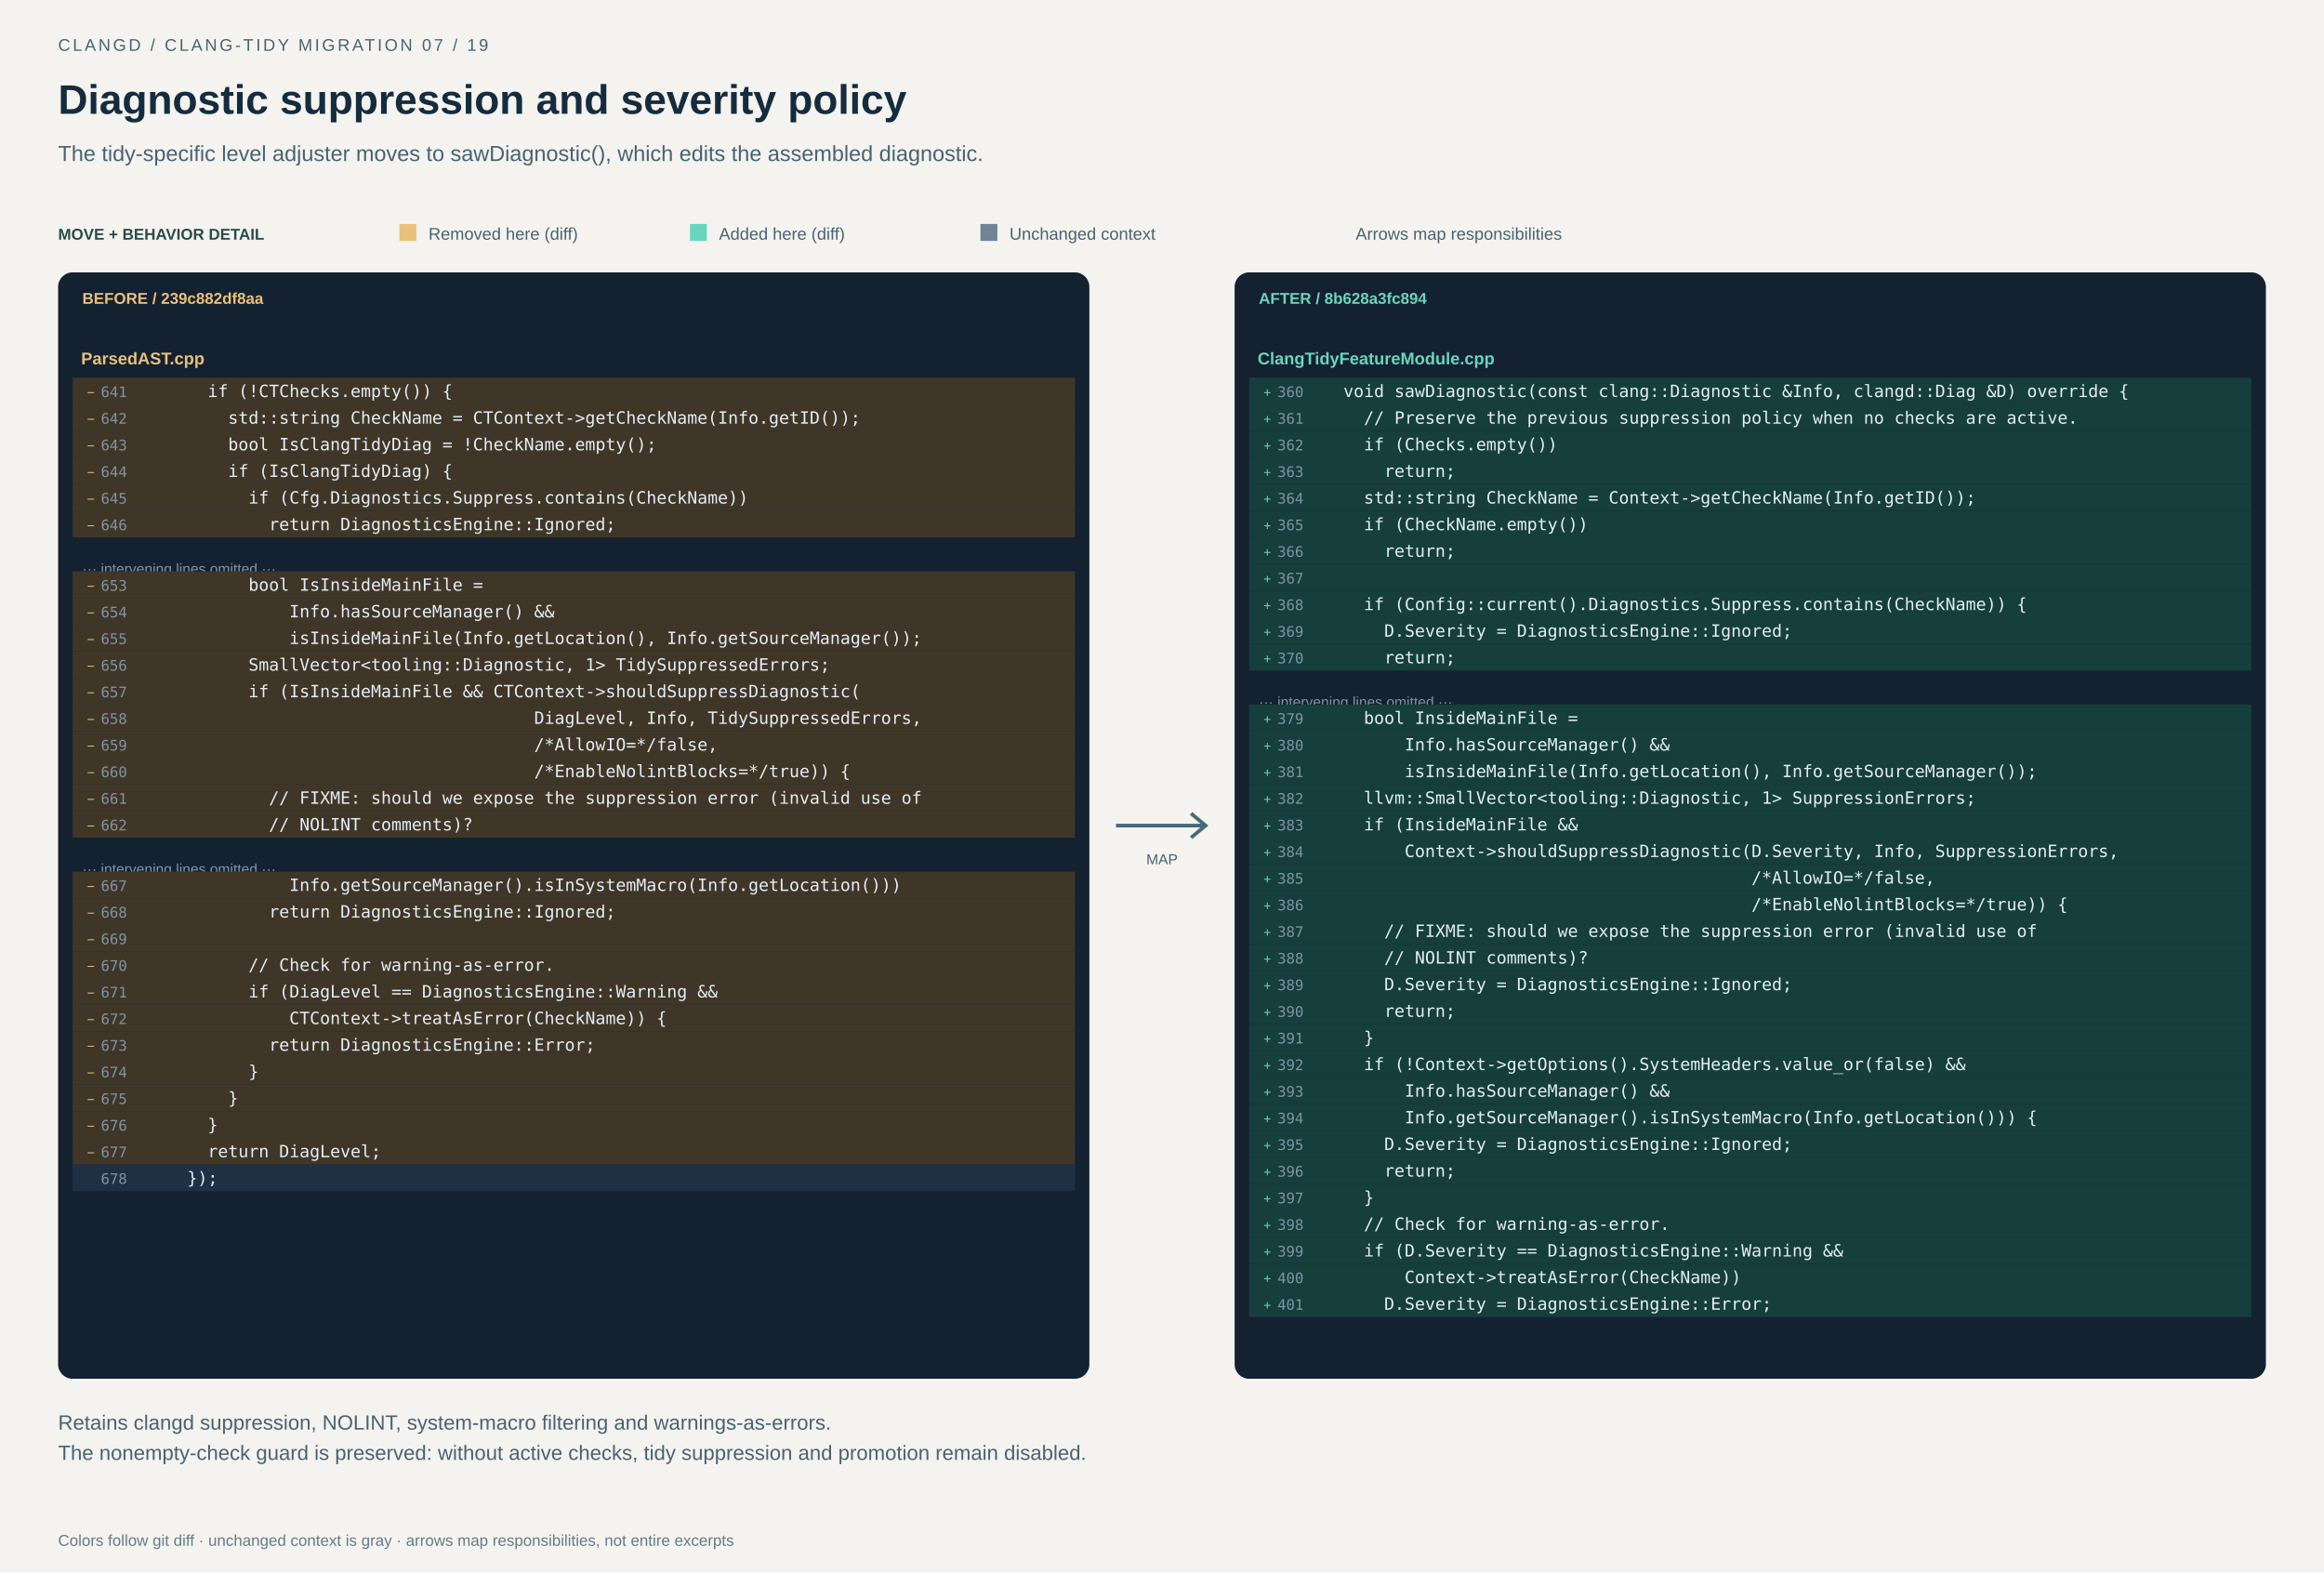
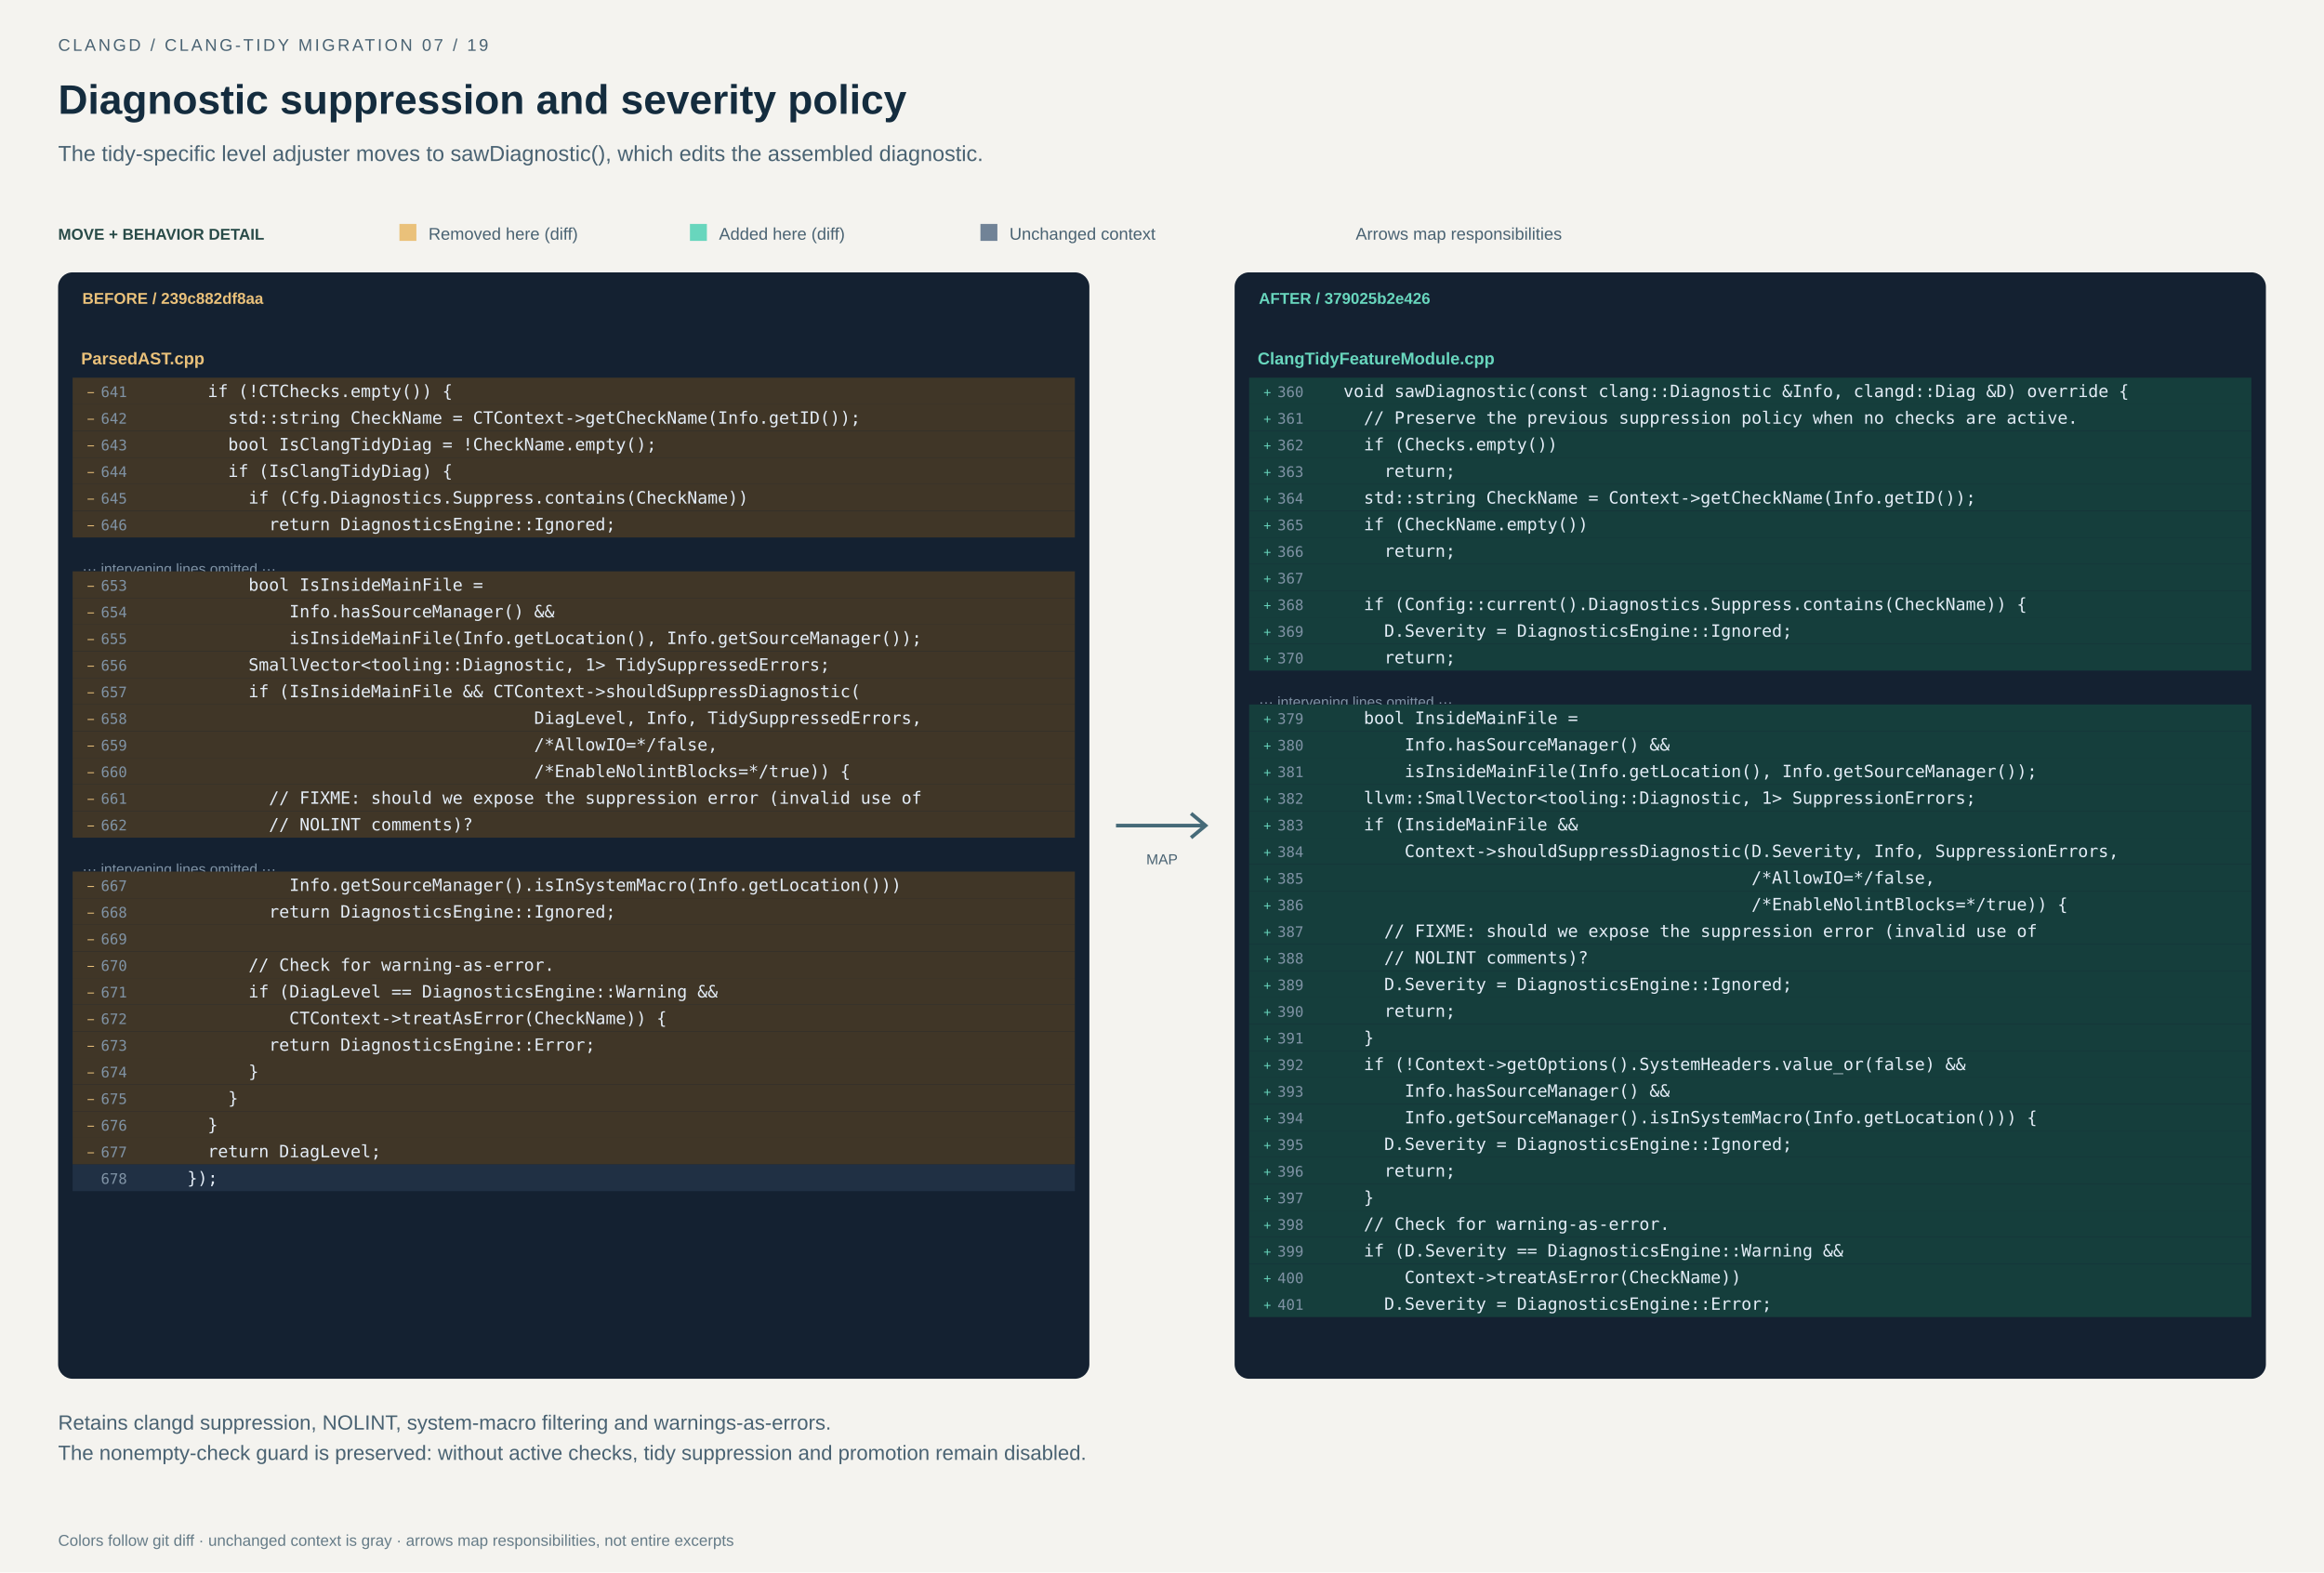
<svg xmlns="http://www.w3.org/2000/svg" width="1920" height="1299" viewBox="0 0 1920 1299">
  <rect width="1920" height="1299" fill="#f4f3ef" />
  <text x="48" y="42" font-family="Arial,Helvetica,sans-serif" font-size="16" fill="#496272" letter-spacing="2" style="font-size:14px">CLANGD / CLANG-TIDY MIGRATION     07 / 19</text>
  <text x="48" y="94" font-family="Arial,Helvetica,sans-serif" font-size="16" fill="#496272" font-weight="700" style="fill:#142c3e;font-size:34px">Diagnostic suppression and severity policy</text>
  <text x="48" y="133" font-family="Arial,Helvetica,sans-serif" font-size="16" fill="#496272" style="font-size:18px">The tidy-specific level adjuster moves to sawDiagnostic(), which edits the assembled diagnostic.</text>
  <text x="48" y="198" font-family="Arial,Helvetica,sans-serif" font-size="16" fill="#496272" font-weight="700" style="fill:#294b48;font-size:13px">MOVE + BEHAVIOR DETAIL</text>
  <rect x="330" y="185" width="14" height="14" fill="#eac17a" />
  <text x="354" y="198" font-family="Arial,Helvetica,sans-serif" font-size="16" fill="#496272" style="font-size:14px">Removed here (diff)</text>
  <rect x="570" y="185" width="14" height="14" fill="#68d6bd" />
  <text x="594" y="198" font-family="Arial,Helvetica,sans-serif" font-size="16" fill="#496272" style="font-size:14px">Added here (diff)</text>
  <rect x="810" y="185" width="14" height="14" fill="#718397" />
  <text x="834" y="198" font-family="Arial,Helvetica,sans-serif" font-size="16" fill="#496272" style="font-size:14px">Unchanged context</text>
  <text x="1120" y="198" font-family="Arial,Helvetica,sans-serif" font-size="16" fill="#496272" style="font-size:14px">Arrows map responsibilities</text>
  <rect x="48" y="225" width="852" height="914" rx="12" fill="#142131" />
  <text x="68" y="251" font-family="Arial,Helvetica,sans-serif" font-size="16" fill="#496272" style="fill:#eac17a;font-size:13px" font-weight="700">BEFORE / 239c882df8aa</text>
  <a href="https://github.com/ArcsinX/llvm-project/blob/239c882df8aa5e256256843090984ee90b43e835/clang-tools-extra/clangd/ParsedAST.cpp#L641">
    <text x="67" y="301" font-family="Arial,Helvetica,sans-serif" font-size="16" fill="#496272" font-weight="600" style="fill:#eac17a;font-size:14px">ParsedAST.cpp</text>
  </a>
  <rect x="60" y="312" width="828" height="22" fill="#403627" />
  <text x="75" y="328" font-family="Arial,Helvetica,sans-serif" font-size="11" fill="#eac17a" text-anchor="middle">−</text>
  <text x="105" y="328" text-anchor="end" font-family="Menlo,Consolas,monospace" font-size="12" fill="#8093a5">641</text>
  <text x="121" y="328" xml:space="preserve" font-family="Menlo,Consolas,monospace" font-size="14" fill="#e4edf7">      if (!CTChecks.empty()) {</text>
  <rect x="60" y="334" width="828" height="22" fill="#403627" />
  <text x="75" y="350" font-family="Arial,Helvetica,sans-serif" font-size="11" fill="#eac17a" text-anchor="middle">−</text>
  <text x="105" y="350" text-anchor="end" font-family="Menlo,Consolas,monospace" font-size="12" fill="#8093a5">642</text>
  <text x="121" y="350" xml:space="preserve" font-family="Menlo,Consolas,monospace" font-size="14" fill="#e4edf7">        std::string CheckName = CTContext-&gt;getCheckName(Info.getID());</text>
  <rect x="60" y="356" width="828" height="22" fill="#403627" />
  <text x="75" y="372" font-family="Arial,Helvetica,sans-serif" font-size="11" fill="#eac17a" text-anchor="middle">−</text>
  <text x="105" y="372" text-anchor="end" font-family="Menlo,Consolas,monospace" font-size="12" fill="#8093a5">643</text>
  <text x="121" y="372" xml:space="preserve" font-family="Menlo,Consolas,monospace" font-size="14" fill="#e4edf7">        bool IsClangTidyDiag = !CheckName.empty();</text>
  <rect x="60" y="378" width="828" height="22" fill="#403627" />
  <text x="75" y="394" font-family="Arial,Helvetica,sans-serif" font-size="11" fill="#eac17a" text-anchor="middle">−</text>
  <text x="105" y="394" text-anchor="end" font-family="Menlo,Consolas,monospace" font-size="12" fill="#8093a5">644</text>
  <text x="121" y="394" xml:space="preserve" font-family="Menlo,Consolas,monospace" font-size="14" fill="#e4edf7">        if (IsClangTidyDiag) {</text>
  <rect x="60" y="400" width="828" height="22" fill="#403627" />
  <text x="75" y="416" font-family="Arial,Helvetica,sans-serif" font-size="11" fill="#eac17a" text-anchor="middle">−</text>
  <text x="105" y="416" text-anchor="end" font-family="Menlo,Consolas,monospace" font-size="12" fill="#8093a5">645</text>
  <text x="121" y="416" xml:space="preserve" font-family="Menlo,Consolas,monospace" font-size="14" fill="#e4edf7">          if (Cfg.Diagnostics.Suppress.contains(CheckName))</text>
  <rect x="60" y="422" width="828" height="22" fill="#403627" />
  <text x="75" y="438" font-family="Arial,Helvetica,sans-serif" font-size="11" fill="#eac17a" text-anchor="middle">−</text>
  <text x="105" y="438" text-anchor="end" font-family="Menlo,Consolas,monospace" font-size="12" fill="#8093a5">646</text>
  <text x="121" y="438" xml:space="preserve" font-family="Menlo,Consolas,monospace" font-size="14" fill="#e4edf7">            return DiagnosticsEngine::Ignored;</text>
  <text x="68" y="474" font-family="Arial,Helvetica,sans-serif" font-size="16" fill="#496272" style="fill:#8093a5;font-size:12px">··· intervening lines omitted ···</text>
  <rect x="60" y="472" width="828" height="22" fill="#403627" />
  <text x="75" y="488" font-family="Arial,Helvetica,sans-serif" font-size="11" fill="#eac17a" text-anchor="middle">−</text>
  <text x="105" y="488" text-anchor="end" font-family="Menlo,Consolas,monospace" font-size="12" fill="#8093a5">653</text>
  <text x="121" y="488" xml:space="preserve" font-family="Menlo,Consolas,monospace" font-size="14" fill="#e4edf7">          bool IsInsideMainFile =</text>
  <rect x="60" y="494" width="828" height="22" fill="#403627" />
  <text x="75" y="510" font-family="Arial,Helvetica,sans-serif" font-size="11" fill="#eac17a" text-anchor="middle">−</text>
  <text x="105" y="510" text-anchor="end" font-family="Menlo,Consolas,monospace" font-size="12" fill="#8093a5">654</text>
  <text x="121" y="510" xml:space="preserve" font-family="Menlo,Consolas,monospace" font-size="14" fill="#e4edf7">              Info.hasSourceManager() &amp;&amp;</text>
  <rect x="60" y="516" width="828" height="22" fill="#403627" />
  <text x="75" y="532" font-family="Arial,Helvetica,sans-serif" font-size="11" fill="#eac17a" text-anchor="middle">−</text>
  <text x="105" y="532" text-anchor="end" font-family="Menlo,Consolas,monospace" font-size="12" fill="#8093a5">655</text>
  <text x="121" y="532" xml:space="preserve" font-family="Menlo,Consolas,monospace" font-size="14" fill="#e4edf7">              isInsideMainFile(Info.getLocation(), Info.getSourceManager());</text>
  <rect x="60" y="538" width="828" height="22" fill="#403627" />
  <text x="75" y="554" font-family="Arial,Helvetica,sans-serif" font-size="11" fill="#eac17a" text-anchor="middle">−</text>
  <text x="105" y="554" text-anchor="end" font-family="Menlo,Consolas,monospace" font-size="12" fill="#8093a5">656</text>
  <text x="121" y="554" xml:space="preserve" font-family="Menlo,Consolas,monospace" font-size="14" fill="#e4edf7">          SmallVector&lt;tooling::Diagnostic, 1&gt; TidySuppressedErrors;</text>
  <rect x="60" y="560" width="828" height="22" fill="#403627" />
  <text x="75" y="576" font-family="Arial,Helvetica,sans-serif" font-size="11" fill="#eac17a" text-anchor="middle">−</text>
  <text x="105" y="576" text-anchor="end" font-family="Menlo,Consolas,monospace" font-size="12" fill="#8093a5">657</text>
  <text x="121" y="576" xml:space="preserve" font-family="Menlo,Consolas,monospace" font-size="14" fill="#e4edf7">          if (IsInsideMainFile &amp;&amp; CTContext-&gt;shouldSuppressDiagnostic(</text>
  <rect x="60" y="582" width="828" height="22" fill="#403627" />
  <text x="75" y="598" font-family="Arial,Helvetica,sans-serif" font-size="11" fill="#eac17a" text-anchor="middle">−</text>
  <text x="105" y="598" text-anchor="end" font-family="Menlo,Consolas,monospace" font-size="12" fill="#8093a5">658</text>
  <text x="121" y="598" xml:space="preserve" font-family="Menlo,Consolas,monospace" font-size="14" fill="#e4edf7">                                      DiagLevel, Info, TidySuppressedErrors,</text>
  <rect x="60" y="604" width="828" height="22" fill="#403627" />
  <text x="75" y="620" font-family="Arial,Helvetica,sans-serif" font-size="11" fill="#eac17a" text-anchor="middle">−</text>
  <text x="105" y="620" text-anchor="end" font-family="Menlo,Consolas,monospace" font-size="12" fill="#8093a5">659</text>
  <text x="121" y="620" xml:space="preserve" font-family="Menlo,Consolas,monospace" font-size="14" fill="#e4edf7">                                      /*AllowIO=*/false,</text>
  <rect x="60" y="626" width="828" height="22" fill="#403627" />
  <text x="75" y="642" font-family="Arial,Helvetica,sans-serif" font-size="11" fill="#eac17a" text-anchor="middle">−</text>
  <text x="105" y="642" text-anchor="end" font-family="Menlo,Consolas,monospace" font-size="12" fill="#8093a5">660</text>
  <text x="121" y="642" xml:space="preserve" font-family="Menlo,Consolas,monospace" font-size="14" fill="#e4edf7">                                      /*EnableNolintBlocks=*/true)) {</text>
  <rect x="60" y="648" width="828" height="22" fill="#403627" />
  <text x="75" y="664" font-family="Arial,Helvetica,sans-serif" font-size="11" fill="#eac17a" text-anchor="middle">−</text>
  <text x="105" y="664" text-anchor="end" font-family="Menlo,Consolas,monospace" font-size="12" fill="#8093a5">661</text>
  <text x="121" y="664" xml:space="preserve" font-family="Menlo,Consolas,monospace" font-size="14" fill="#e4edf7">            // FIXME: should we expose the suppression error (invalid use of</text>
  <rect x="60" y="670" width="828" height="22" fill="#403627" />
  <text x="75" y="686" font-family="Arial,Helvetica,sans-serif" font-size="11" fill="#eac17a" text-anchor="middle">−</text>
  <text x="105" y="686" text-anchor="end" font-family="Menlo,Consolas,monospace" font-size="12" fill="#8093a5">662</text>
  <text x="121" y="686" xml:space="preserve" font-family="Menlo,Consolas,monospace" font-size="14" fill="#e4edf7">            // NOLINT comments)?</text>
  <text x="68" y="722" font-family="Arial,Helvetica,sans-serif" font-size="16" fill="#496272" style="fill:#8093a5;font-size:12px">··· intervening lines omitted ···</text>
  <rect x="60" y="720" width="828" height="22" fill="#403627" />
  <text x="75" y="736" font-family="Arial,Helvetica,sans-serif" font-size="11" fill="#eac17a" text-anchor="middle">−</text>
  <text x="105" y="736" text-anchor="end" font-family="Menlo,Consolas,monospace" font-size="12" fill="#8093a5">667</text>
  <text x="121" y="736" xml:space="preserve" font-family="Menlo,Consolas,monospace" font-size="14" fill="#e4edf7">              Info.getSourceManager().isInSystemMacro(Info.getLocation()))</text>
  <rect x="60" y="742" width="828" height="22" fill="#403627" />
  <text x="75" y="758" font-family="Arial,Helvetica,sans-serif" font-size="11" fill="#eac17a" text-anchor="middle">−</text>
  <text x="105" y="758" text-anchor="end" font-family="Menlo,Consolas,monospace" font-size="12" fill="#8093a5">668</text>
  <text x="121" y="758" xml:space="preserve" font-family="Menlo,Consolas,monospace" font-size="14" fill="#e4edf7">            return DiagnosticsEngine::Ignored;</text>
  <rect x="60" y="764" width="828" height="22" fill="#403627" />
  <text x="75" y="780" font-family="Arial,Helvetica,sans-serif" font-size="11" fill="#eac17a" text-anchor="middle">−</text>
  <text x="105" y="780" text-anchor="end" font-family="Menlo,Consolas,monospace" font-size="12" fill="#8093a5">669</text>
  <text x="121" y="780" xml:space="preserve" font-family="Menlo,Consolas,monospace" font-size="14" fill="#e4edf7" />
  <rect x="60" y="786" width="828" height="22" fill="#403627" />
  <text x="75" y="802" font-family="Arial,Helvetica,sans-serif" font-size="11" fill="#eac17a" text-anchor="middle">−</text>
  <text x="105" y="802" text-anchor="end" font-family="Menlo,Consolas,monospace" font-size="12" fill="#8093a5">670</text>
  <text x="121" y="802" xml:space="preserve" font-family="Menlo,Consolas,monospace" font-size="14" fill="#e4edf7">          // Check for warning-as-error.</text>
  <rect x="60" y="808" width="828" height="22" fill="#403627" />
  <text x="75" y="824" font-family="Arial,Helvetica,sans-serif" font-size="11" fill="#eac17a" text-anchor="middle">−</text>
  <text x="105" y="824" text-anchor="end" font-family="Menlo,Consolas,monospace" font-size="12" fill="#8093a5">671</text>
  <text x="121" y="824" xml:space="preserve" font-family="Menlo,Consolas,monospace" font-size="14" fill="#e4edf7">          if (DiagLevel == DiagnosticsEngine::Warning &amp;&amp;</text>
  <rect x="60" y="830" width="828" height="22" fill="#403627" />
  <text x="75" y="846" font-family="Arial,Helvetica,sans-serif" font-size="11" fill="#eac17a" text-anchor="middle">−</text>
  <text x="105" y="846" text-anchor="end" font-family="Menlo,Consolas,monospace" font-size="12" fill="#8093a5">672</text>
  <text x="121" y="846" xml:space="preserve" font-family="Menlo,Consolas,monospace" font-size="14" fill="#e4edf7">              CTContext-&gt;treatAsError(CheckName)) {</text>
  <rect x="60" y="852" width="828" height="22" fill="#403627" />
  <text x="75" y="868" font-family="Arial,Helvetica,sans-serif" font-size="11" fill="#eac17a" text-anchor="middle">−</text>
  <text x="105" y="868" text-anchor="end" font-family="Menlo,Consolas,monospace" font-size="12" fill="#8093a5">673</text>
  <text x="121" y="868" xml:space="preserve" font-family="Menlo,Consolas,monospace" font-size="14" fill="#e4edf7">            return DiagnosticsEngine::Error;</text>
  <rect x="60" y="874" width="828" height="22" fill="#403627" />
  <text x="75" y="890" font-family="Arial,Helvetica,sans-serif" font-size="11" fill="#eac17a" text-anchor="middle">−</text>
  <text x="105" y="890" text-anchor="end" font-family="Menlo,Consolas,monospace" font-size="12" fill="#8093a5">674</text>
  <text x="121" y="890" xml:space="preserve" font-family="Menlo,Consolas,monospace" font-size="14" fill="#e4edf7">          }</text>
  <rect x="60" y="896" width="828" height="22" fill="#403627" />
  <text x="75" y="912" font-family="Arial,Helvetica,sans-serif" font-size="11" fill="#eac17a" text-anchor="middle">−</text>
  <text x="105" y="912" text-anchor="end" font-family="Menlo,Consolas,monospace" font-size="12" fill="#8093a5">675</text>
  <text x="121" y="912" xml:space="preserve" font-family="Menlo,Consolas,monospace" font-size="14" fill="#e4edf7">        }</text>
  <rect x="60" y="918" width="828" height="22" fill="#403627" />
  <text x="75" y="934" font-family="Arial,Helvetica,sans-serif" font-size="11" fill="#eac17a" text-anchor="middle">−</text>
  <text x="105" y="934" text-anchor="end" font-family="Menlo,Consolas,monospace" font-size="12" fill="#8093a5">676</text>
  <text x="121" y="934" xml:space="preserve" font-family="Menlo,Consolas,monospace" font-size="14" fill="#e4edf7">      }</text>
  <rect x="60" y="940" width="828" height="22" fill="#403627" />
  <text x="75" y="956" font-family="Arial,Helvetica,sans-serif" font-size="11" fill="#eac17a" text-anchor="middle">−</text>
  <text x="105" y="956" text-anchor="end" font-family="Menlo,Consolas,monospace" font-size="12" fill="#8093a5">677</text>
  <text x="121" y="956" xml:space="preserve" font-family="Menlo,Consolas,monospace" font-size="14" fill="#e4edf7">      return DiagLevel;</text>
  <rect x="60" y="962" width="828" height="22" fill="#203044" />
  <text x="105" y="978" text-anchor="end" font-family="Menlo,Consolas,monospace" font-size="12" fill="#8093a5">678</text>
  <text x="121" y="978" xml:space="preserve" font-family="Menlo,Consolas,monospace" font-size="14" fill="#e4edf7">    });</text>
  <rect x="1020" y="225" width="852" height="914" rx="12" fill="#142131" />
-   <text x="1040" y="251" font-family="Arial,Helvetica,sans-serif" font-size="16" fill="#496272" style="fill:#68d6bd;font-size:13px" font-weight="700">AFTER / 8b628a3fc894</text>
-   <a href="https://github.com/ArcsinX/llvm-project/blob/8b628a3fc894a6b67b3d2c5d9fb6acdb73993a62/clang-tools-extra/clangd/ClangTidyFeatureModule.cpp#L360">
+   <text x="1040" y="251" font-family="Arial,Helvetica,sans-serif" font-size="16" fill="#496272" style="fill:#68d6bd;font-size:13px" font-weight="700">AFTER / 379025b2e426</text>
+   <a href="https://github.com/ArcsinX/llvm-project/blob/379025b2e426594be031e6007c2cff9d84942079/clang-tools-extra/clangd/ClangTidyFeatureModule.cpp#L360">
    <text x="1039" y="301" font-family="Arial,Helvetica,sans-serif" font-size="16" fill="#496272" font-weight="600" style="fill:#68d6bd;font-size:14px">ClangTidyFeatureModule.cpp</text>
  </a>
  <rect x="1032" y="312" width="828" height="22" fill="#153e3c" />
  <text x="1047" y="328" font-family="Arial,Helvetica,sans-serif" font-size="11" fill="#68d6bd" text-anchor="middle">+</text>
  <text x="1077" y="328" text-anchor="end" font-family="Menlo,Consolas,monospace" font-size="12" fill="#8093a5">360</text>
  <text x="1093" y="328" xml:space="preserve" font-family="Menlo,Consolas,monospace" font-size="14" fill="#e4edf7">  void sawDiagnostic(const clang::Diagnostic &amp;Info, clangd::Diag &amp;D) override {</text>
  <rect x="1032" y="334" width="828" height="22" fill="#153e3c" />
  <text x="1047" y="350" font-family="Arial,Helvetica,sans-serif" font-size="11" fill="#68d6bd" text-anchor="middle">+</text>
  <text x="1077" y="350" text-anchor="end" font-family="Menlo,Consolas,monospace" font-size="12" fill="#8093a5">361</text>
  <text x="1093" y="350" xml:space="preserve" font-family="Menlo,Consolas,monospace" font-size="14" fill="#e4edf7">    // Preserve the previous suppression policy when no checks are active.</text>
  <rect x="1032" y="356" width="828" height="22" fill="#153e3c" />
  <text x="1047" y="372" font-family="Arial,Helvetica,sans-serif" font-size="11" fill="#68d6bd" text-anchor="middle">+</text>
  <text x="1077" y="372" text-anchor="end" font-family="Menlo,Consolas,monospace" font-size="12" fill="#8093a5">362</text>
  <text x="1093" y="372" xml:space="preserve" font-family="Menlo,Consolas,monospace" font-size="14" fill="#e4edf7">    if (Checks.empty())</text>
  <rect x="1032" y="378" width="828" height="22" fill="#153e3c" />
  <text x="1047" y="394" font-family="Arial,Helvetica,sans-serif" font-size="11" fill="#68d6bd" text-anchor="middle">+</text>
  <text x="1077" y="394" text-anchor="end" font-family="Menlo,Consolas,monospace" font-size="12" fill="#8093a5">363</text>
  <text x="1093" y="394" xml:space="preserve" font-family="Menlo,Consolas,monospace" font-size="14" fill="#e4edf7">      return;</text>
  <rect x="1032" y="400" width="828" height="22" fill="#153e3c" />
  <text x="1047" y="416" font-family="Arial,Helvetica,sans-serif" font-size="11" fill="#68d6bd" text-anchor="middle">+</text>
  <text x="1077" y="416" text-anchor="end" font-family="Menlo,Consolas,monospace" font-size="12" fill="#8093a5">364</text>
  <text x="1093" y="416" xml:space="preserve" font-family="Menlo,Consolas,monospace" font-size="14" fill="#e4edf7">    std::string CheckName = Context-&gt;getCheckName(Info.getID());</text>
  <rect x="1032" y="422" width="828" height="22" fill="#153e3c" />
  <text x="1047" y="438" font-family="Arial,Helvetica,sans-serif" font-size="11" fill="#68d6bd" text-anchor="middle">+</text>
  <text x="1077" y="438" text-anchor="end" font-family="Menlo,Consolas,monospace" font-size="12" fill="#8093a5">365</text>
  <text x="1093" y="438" xml:space="preserve" font-family="Menlo,Consolas,monospace" font-size="14" fill="#e4edf7">    if (CheckName.empty())</text>
  <rect x="1032" y="444" width="828" height="22" fill="#153e3c" />
  <text x="1047" y="460" font-family="Arial,Helvetica,sans-serif" font-size="11" fill="#68d6bd" text-anchor="middle">+</text>
  <text x="1077" y="460" text-anchor="end" font-family="Menlo,Consolas,monospace" font-size="12" fill="#8093a5">366</text>
  <text x="1093" y="460" xml:space="preserve" font-family="Menlo,Consolas,monospace" font-size="14" fill="#e4edf7">      return;</text>
  <rect x="1032" y="466" width="828" height="22" fill="#153e3c" />
  <text x="1047" y="482" font-family="Arial,Helvetica,sans-serif" font-size="11" fill="#68d6bd" text-anchor="middle">+</text>
  <text x="1077" y="482" text-anchor="end" font-family="Menlo,Consolas,monospace" font-size="12" fill="#8093a5">367</text>
  <text x="1093" y="482" xml:space="preserve" font-family="Menlo,Consolas,monospace" font-size="14" fill="#e4edf7" />
  <rect x="1032" y="488" width="828" height="22" fill="#153e3c" />
  <text x="1047" y="504" font-family="Arial,Helvetica,sans-serif" font-size="11" fill="#68d6bd" text-anchor="middle">+</text>
  <text x="1077" y="504" text-anchor="end" font-family="Menlo,Consolas,monospace" font-size="12" fill="#8093a5">368</text>
  <text x="1093" y="504" xml:space="preserve" font-family="Menlo,Consolas,monospace" font-size="14" fill="#e4edf7">    if (Config::current().Diagnostics.Suppress.contains(CheckName)) {</text>
  <rect x="1032" y="510" width="828" height="22" fill="#153e3c" />
  <text x="1047" y="526" font-family="Arial,Helvetica,sans-serif" font-size="11" fill="#68d6bd" text-anchor="middle">+</text>
  <text x="1077" y="526" text-anchor="end" font-family="Menlo,Consolas,monospace" font-size="12" fill="#8093a5">369</text>
  <text x="1093" y="526" xml:space="preserve" font-family="Menlo,Consolas,monospace" font-size="14" fill="#e4edf7">      D.Severity = DiagnosticsEngine::Ignored;</text>
  <rect x="1032" y="532" width="828" height="22" fill="#153e3c" />
  <text x="1047" y="548" font-family="Arial,Helvetica,sans-serif" font-size="11" fill="#68d6bd" text-anchor="middle">+</text>
  <text x="1077" y="548" text-anchor="end" font-family="Menlo,Consolas,monospace" font-size="12" fill="#8093a5">370</text>
  <text x="1093" y="548" xml:space="preserve" font-family="Menlo,Consolas,monospace" font-size="14" fill="#e4edf7">      return;</text>
  <text x="1040" y="584" font-family="Arial,Helvetica,sans-serif" font-size="16" fill="#496272" style="fill:#8093a5;font-size:12px">··· intervening lines omitted ···</text>
  <rect x="1032" y="582" width="828" height="22" fill="#153e3c" />
  <text x="1047" y="598" font-family="Arial,Helvetica,sans-serif" font-size="11" fill="#68d6bd" text-anchor="middle">+</text>
  <text x="1077" y="598" text-anchor="end" font-family="Menlo,Consolas,monospace" font-size="12" fill="#8093a5">379</text>
  <text x="1093" y="598" xml:space="preserve" font-family="Menlo,Consolas,monospace" font-size="14" fill="#e4edf7">    bool InsideMainFile =</text>
  <rect x="1032" y="604" width="828" height="22" fill="#153e3c" />
  <text x="1047" y="620" font-family="Arial,Helvetica,sans-serif" font-size="11" fill="#68d6bd" text-anchor="middle">+</text>
  <text x="1077" y="620" text-anchor="end" font-family="Menlo,Consolas,monospace" font-size="12" fill="#8093a5">380</text>
  <text x="1093" y="620" xml:space="preserve" font-family="Menlo,Consolas,monospace" font-size="14" fill="#e4edf7">        Info.hasSourceManager() &amp;&amp;</text>
  <rect x="1032" y="626" width="828" height="22" fill="#153e3c" />
  <text x="1047" y="642" font-family="Arial,Helvetica,sans-serif" font-size="11" fill="#68d6bd" text-anchor="middle">+</text>
  <text x="1077" y="642" text-anchor="end" font-family="Menlo,Consolas,monospace" font-size="12" fill="#8093a5">381</text>
  <text x="1093" y="642" xml:space="preserve" font-family="Menlo,Consolas,monospace" font-size="14" fill="#e4edf7">        isInsideMainFile(Info.getLocation(), Info.getSourceManager());</text>
  <rect x="1032" y="648" width="828" height="22" fill="#153e3c" />
  <text x="1047" y="664" font-family="Arial,Helvetica,sans-serif" font-size="11" fill="#68d6bd" text-anchor="middle">+</text>
  <text x="1077" y="664" text-anchor="end" font-family="Menlo,Consolas,monospace" font-size="12" fill="#8093a5">382</text>
  <text x="1093" y="664" xml:space="preserve" font-family="Menlo,Consolas,monospace" font-size="14" fill="#e4edf7">    llvm::SmallVector&lt;tooling::Diagnostic, 1&gt; SuppressionErrors;</text>
  <rect x="1032" y="670" width="828" height="22" fill="#153e3c" />
  <text x="1047" y="686" font-family="Arial,Helvetica,sans-serif" font-size="11" fill="#68d6bd" text-anchor="middle">+</text>
  <text x="1077" y="686" text-anchor="end" font-family="Menlo,Consolas,monospace" font-size="12" fill="#8093a5">383</text>
  <text x="1093" y="686" xml:space="preserve" font-family="Menlo,Consolas,monospace" font-size="14" fill="#e4edf7">    if (InsideMainFile &amp;&amp;</text>
  <rect x="1032" y="692" width="828" height="22" fill="#153e3c" />
  <text x="1047" y="708" font-family="Arial,Helvetica,sans-serif" font-size="11" fill="#68d6bd" text-anchor="middle">+</text>
  <text x="1077" y="708" text-anchor="end" font-family="Menlo,Consolas,monospace" font-size="12" fill="#8093a5">384</text>
  <text x="1093" y="708" xml:space="preserve" font-family="Menlo,Consolas,monospace" font-size="14" fill="#e4edf7">        Context-&gt;shouldSuppressDiagnostic(D.Severity, Info, SuppressionErrors,</text>
  <rect x="1032" y="714" width="828" height="22" fill="#153e3c" />
  <text x="1047" y="730" font-family="Arial,Helvetica,sans-serif" font-size="11" fill="#68d6bd" text-anchor="middle">+</text>
  <text x="1077" y="730" text-anchor="end" font-family="Menlo,Consolas,monospace" font-size="12" fill="#8093a5">385</text>
  <text x="1093" y="730" xml:space="preserve" font-family="Menlo,Consolas,monospace" font-size="14" fill="#e4edf7">                                          /*AllowIO=*/false,</text>
  <rect x="1032" y="736" width="828" height="22" fill="#153e3c" />
  <text x="1047" y="752" font-family="Arial,Helvetica,sans-serif" font-size="11" fill="#68d6bd" text-anchor="middle">+</text>
  <text x="1077" y="752" text-anchor="end" font-family="Menlo,Consolas,monospace" font-size="12" fill="#8093a5">386</text>
  <text x="1093" y="752" xml:space="preserve" font-family="Menlo,Consolas,monospace" font-size="14" fill="#e4edf7">                                          /*EnableNolintBlocks=*/true)) {</text>
  <rect x="1032" y="758" width="828" height="22" fill="#153e3c" />
  <text x="1047" y="774" font-family="Arial,Helvetica,sans-serif" font-size="11" fill="#68d6bd" text-anchor="middle">+</text>
  <text x="1077" y="774" text-anchor="end" font-family="Menlo,Consolas,monospace" font-size="12" fill="#8093a5">387</text>
  <text x="1093" y="774" xml:space="preserve" font-family="Menlo,Consolas,monospace" font-size="14" fill="#e4edf7">      // FIXME: should we expose the suppression error (invalid use of</text>
  <rect x="1032" y="780" width="828" height="22" fill="#153e3c" />
  <text x="1047" y="796" font-family="Arial,Helvetica,sans-serif" font-size="11" fill="#68d6bd" text-anchor="middle">+</text>
  <text x="1077" y="796" text-anchor="end" font-family="Menlo,Consolas,monospace" font-size="12" fill="#8093a5">388</text>
  <text x="1093" y="796" xml:space="preserve" font-family="Menlo,Consolas,monospace" font-size="14" fill="#e4edf7">      // NOLINT comments)?</text>
  <rect x="1032" y="802" width="828" height="22" fill="#153e3c" />
  <text x="1047" y="818" font-family="Arial,Helvetica,sans-serif" font-size="11" fill="#68d6bd" text-anchor="middle">+</text>
  <text x="1077" y="818" text-anchor="end" font-family="Menlo,Consolas,monospace" font-size="12" fill="#8093a5">389</text>
  <text x="1093" y="818" xml:space="preserve" font-family="Menlo,Consolas,monospace" font-size="14" fill="#e4edf7">      D.Severity = DiagnosticsEngine::Ignored;</text>
  <rect x="1032" y="824" width="828" height="22" fill="#153e3c" />
  <text x="1047" y="840" font-family="Arial,Helvetica,sans-serif" font-size="11" fill="#68d6bd" text-anchor="middle">+</text>
  <text x="1077" y="840" text-anchor="end" font-family="Menlo,Consolas,monospace" font-size="12" fill="#8093a5">390</text>
  <text x="1093" y="840" xml:space="preserve" font-family="Menlo,Consolas,monospace" font-size="14" fill="#e4edf7">      return;</text>
  <rect x="1032" y="846" width="828" height="22" fill="#153e3c" />
  <text x="1047" y="862" font-family="Arial,Helvetica,sans-serif" font-size="11" fill="#68d6bd" text-anchor="middle">+</text>
  <text x="1077" y="862" text-anchor="end" font-family="Menlo,Consolas,monospace" font-size="12" fill="#8093a5">391</text>
  <text x="1093" y="862" xml:space="preserve" font-family="Menlo,Consolas,monospace" font-size="14" fill="#e4edf7">    }</text>
  <rect x="1032" y="868" width="828" height="22" fill="#153e3c" />
  <text x="1047" y="884" font-family="Arial,Helvetica,sans-serif" font-size="11" fill="#68d6bd" text-anchor="middle">+</text>
  <text x="1077" y="884" text-anchor="end" font-family="Menlo,Consolas,monospace" font-size="12" fill="#8093a5">392</text>
  <text x="1093" y="884" xml:space="preserve" font-family="Menlo,Consolas,monospace" font-size="14" fill="#e4edf7">    if (!Context-&gt;getOptions().SystemHeaders.value_or(false) &amp;&amp;</text>
  <rect x="1032" y="890" width="828" height="22" fill="#153e3c" />
  <text x="1047" y="906" font-family="Arial,Helvetica,sans-serif" font-size="11" fill="#68d6bd" text-anchor="middle">+</text>
  <text x="1077" y="906" text-anchor="end" font-family="Menlo,Consolas,monospace" font-size="12" fill="#8093a5">393</text>
  <text x="1093" y="906" xml:space="preserve" font-family="Menlo,Consolas,monospace" font-size="14" fill="#e4edf7">        Info.hasSourceManager() &amp;&amp;</text>
  <rect x="1032" y="912" width="828" height="22" fill="#153e3c" />
  <text x="1047" y="928" font-family="Arial,Helvetica,sans-serif" font-size="11" fill="#68d6bd" text-anchor="middle">+</text>
  <text x="1077" y="928" text-anchor="end" font-family="Menlo,Consolas,monospace" font-size="12" fill="#8093a5">394</text>
  <text x="1093" y="928" xml:space="preserve" font-family="Menlo,Consolas,monospace" font-size="14" fill="#e4edf7">        Info.getSourceManager().isInSystemMacro(Info.getLocation())) {</text>
  <rect x="1032" y="934" width="828" height="22" fill="#153e3c" />
  <text x="1047" y="950" font-family="Arial,Helvetica,sans-serif" font-size="11" fill="#68d6bd" text-anchor="middle">+</text>
  <text x="1077" y="950" text-anchor="end" font-family="Menlo,Consolas,monospace" font-size="12" fill="#8093a5">395</text>
  <text x="1093" y="950" xml:space="preserve" font-family="Menlo,Consolas,monospace" font-size="14" fill="#e4edf7">      D.Severity = DiagnosticsEngine::Ignored;</text>
  <rect x="1032" y="956" width="828" height="22" fill="#153e3c" />
  <text x="1047" y="972" font-family="Arial,Helvetica,sans-serif" font-size="11" fill="#68d6bd" text-anchor="middle">+</text>
  <text x="1077" y="972" text-anchor="end" font-family="Menlo,Consolas,monospace" font-size="12" fill="#8093a5">396</text>
  <text x="1093" y="972" xml:space="preserve" font-family="Menlo,Consolas,monospace" font-size="14" fill="#e4edf7">      return;</text>
  <rect x="1032" y="978" width="828" height="22" fill="#153e3c" />
  <text x="1047" y="994" font-family="Arial,Helvetica,sans-serif" font-size="11" fill="#68d6bd" text-anchor="middle">+</text>
  <text x="1077" y="994" text-anchor="end" font-family="Menlo,Consolas,monospace" font-size="12" fill="#8093a5">397</text>
  <text x="1093" y="994" xml:space="preserve" font-family="Menlo,Consolas,monospace" font-size="14" fill="#e4edf7">    }</text>
  <rect x="1032" y="1000" width="828" height="22" fill="#153e3c" />
  <text x="1047" y="1016" font-family="Arial,Helvetica,sans-serif" font-size="11" fill="#68d6bd" text-anchor="middle">+</text>
  <text x="1077" y="1016" text-anchor="end" font-family="Menlo,Consolas,monospace" font-size="12" fill="#8093a5">398</text>
  <text x="1093" y="1016" xml:space="preserve" font-family="Menlo,Consolas,monospace" font-size="14" fill="#e4edf7">    // Check for warning-as-error.</text>
  <rect x="1032" y="1022" width="828" height="22" fill="#153e3c" />
  <text x="1047" y="1038" font-family="Arial,Helvetica,sans-serif" font-size="11" fill="#68d6bd" text-anchor="middle">+</text>
  <text x="1077" y="1038" text-anchor="end" font-family="Menlo,Consolas,monospace" font-size="12" fill="#8093a5">399</text>
  <text x="1093" y="1038" xml:space="preserve" font-family="Menlo,Consolas,monospace" font-size="14" fill="#e4edf7">    if (D.Severity == DiagnosticsEngine::Warning &amp;&amp;</text>
  <rect x="1032" y="1044" width="828" height="22" fill="#153e3c" />
  <text x="1047" y="1060" font-family="Arial,Helvetica,sans-serif" font-size="11" fill="#68d6bd" text-anchor="middle">+</text>
  <text x="1077" y="1060" text-anchor="end" font-family="Menlo,Consolas,monospace" font-size="12" fill="#8093a5">400</text>
  <text x="1093" y="1060" xml:space="preserve" font-family="Menlo,Consolas,monospace" font-size="14" fill="#e4edf7">        Context-&gt;treatAsError(CheckName))</text>
  <rect x="1032" y="1066" width="828" height="22" fill="#153e3c" />
  <text x="1047" y="1082" font-family="Arial,Helvetica,sans-serif" font-size="11" fill="#68d6bd" text-anchor="middle">+</text>
  <text x="1077" y="1082" text-anchor="end" font-family="Menlo,Consolas,monospace" font-size="12" fill="#8093a5">401</text>
  <text x="1093" y="1082" xml:space="preserve" font-family="Menlo,Consolas,monospace" font-size="14" fill="#e4edf7">      D.Severity = DiagnosticsEngine::Error;</text>
  <path d="M 922 682 H 996 M 984 672 L 996 682 L 984 692" fill="none" stroke="#466a78" stroke-width="3" />
  <text x="960" y="714" font-family="Arial,Helvetica,sans-serif" font-size="16" fill="#496272" text-anchor="middle" style="font-size:12px">MAP</text>
  <text x="48" y="1181" font-family="Arial,Helvetica,sans-serif" font-size="16" fill="#496272" style="font-size:17px">Retains clangd suppression, NOLINT, system-macro filtering and warnings-as-errors.</text>
  <text x="48" y="1206" font-family="Arial,Helvetica,sans-serif" font-size="16" fill="#496272" style="font-size:17px">The nonempty-check guard is preserved: without active checks, tidy suppression and promotion remain disabled.</text>
  <text x="48" y="1277" font-family="Arial,Helvetica,sans-serif" font-size="16" fill="#496272" style="font-size:13px;fill:#657b87">Colors follow git diff · unchanged context is gray · arrows map responsibilities, not entire excerpts</text>
</svg>
